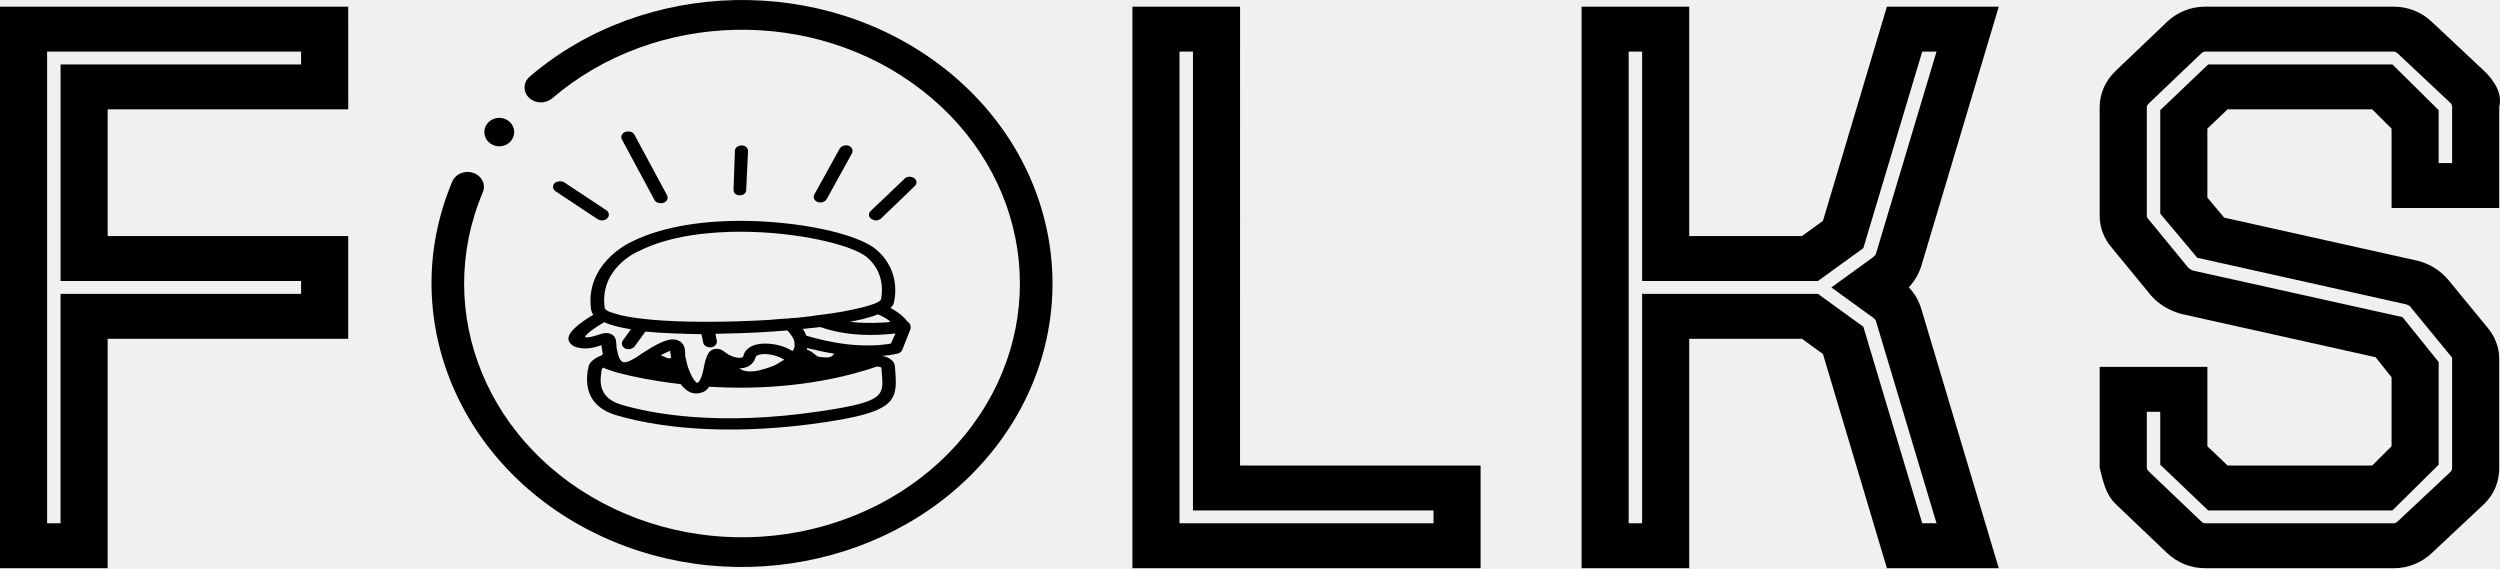
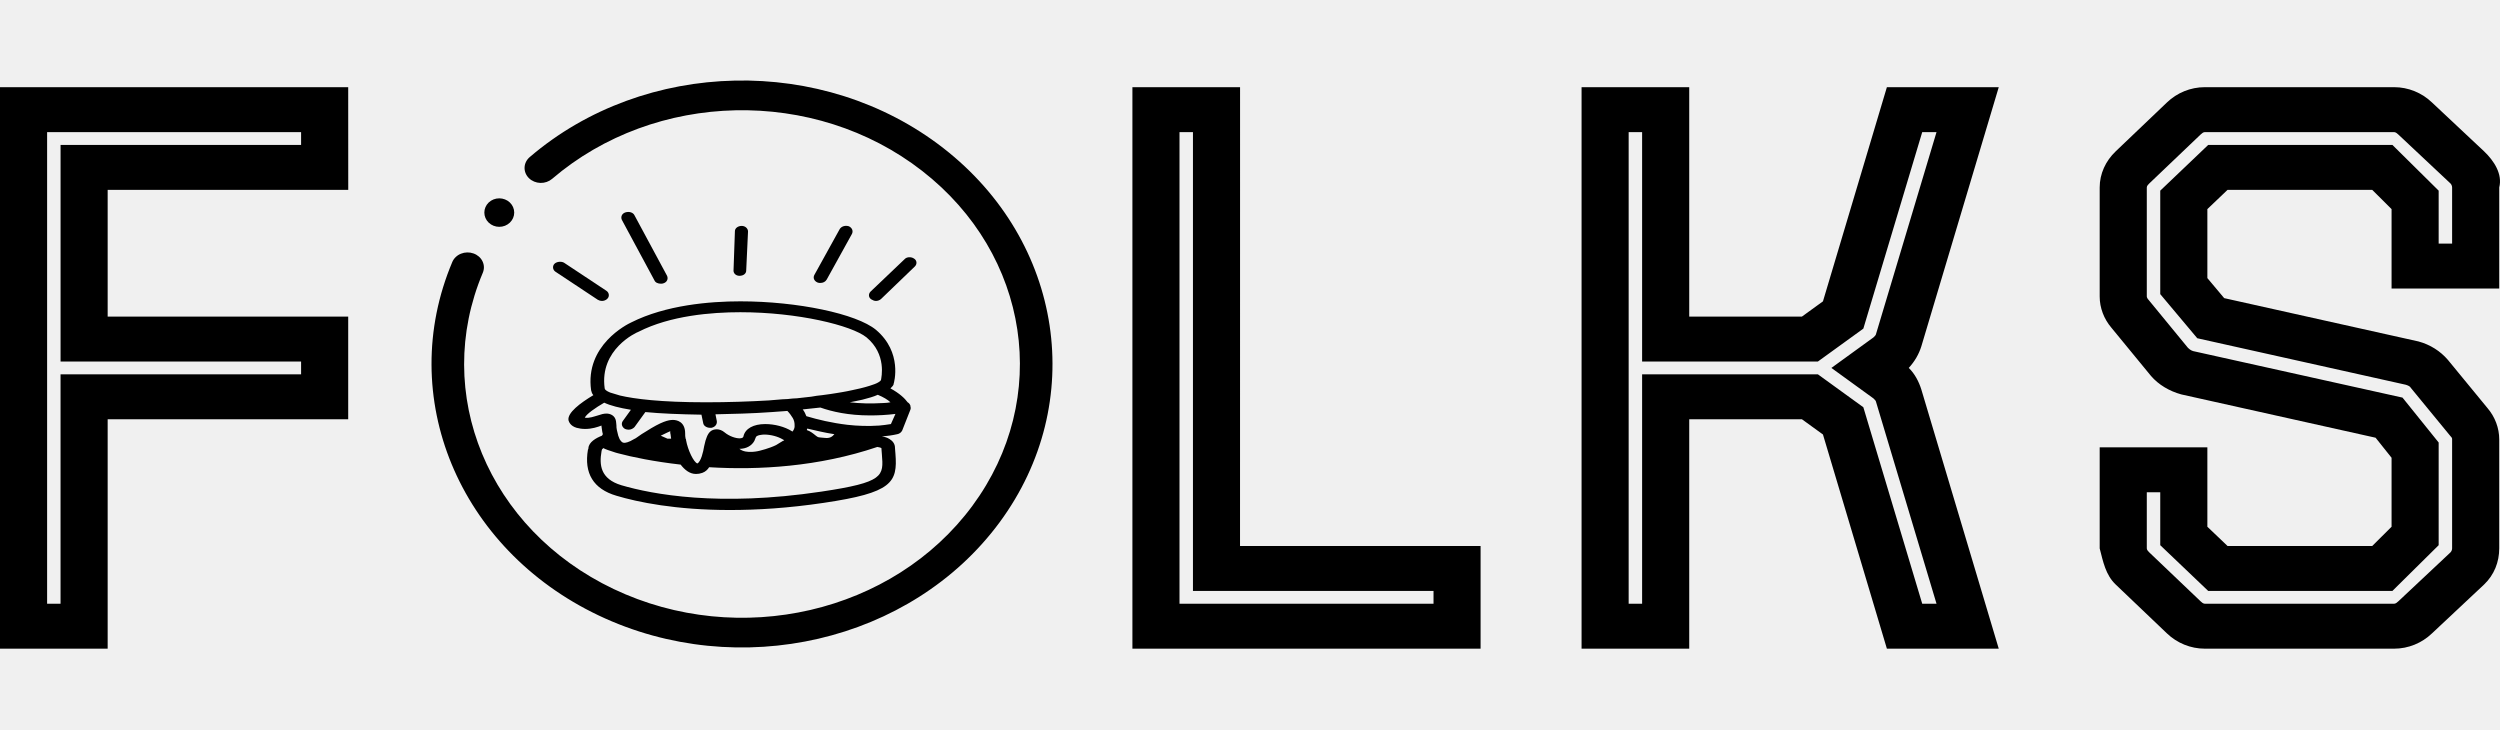
- <svg xmlns="http://www.w3.org/2000/svg" width="110" height="25" viewBox="0 0 110 25" fill="none">
+ <svg xmlns="http://www.w3.org/2000/svg" width="120" height="35" viewBox="0 0 110 25" fill="none">
  <g clip-path="url(#clip0_2613_22113)">
    <path d="M32.323 0.005C29.07 0.075 25.842 1.201 23.308 3.37C23.169 3.489 23.087 3.654 23.081 3.828C23.075 4.002 23.144 4.172 23.275 4.299C23.405 4.426 23.586 4.501 23.776 4.507C23.967 4.512 24.152 4.448 24.292 4.329C28.836 0.441 35.833 0.288 40.573 3.976C45.314 7.663 46.266 13.996 42.787 18.712C39.308 23.427 32.521 25.001 27 22.375C21.477 19.746 19.004 13.766 21.243 8.461C21.277 8.38 21.294 8.294 21.292 8.208C21.29 8.122 21.269 8.037 21.231 7.958C21.193 7.878 21.139 7.807 21.07 7.747C21.002 7.688 20.922 7.641 20.833 7.61C20.745 7.578 20.651 7.563 20.557 7.565C20.462 7.567 20.369 7.586 20.283 7.621C20.196 7.655 20.118 7.705 20.053 7.768C19.987 7.83 19.936 7.904 19.902 7.984C17.403 13.904 20.177 20.605 26.337 23.536C32.496 26.468 40.1 24.703 43.981 19.443C47.862 14.183 46.795 7.086 41.506 2.974C38.862 0.917 35.58 -0.067 32.325 0.004L32.323 0.005Z" fill="currentColor" />
    <path d="M22.626 5.812C22.626 5.978 22.556 6.138 22.433 6.255C22.31 6.373 22.142 6.439 21.968 6.439C21.794 6.439 21.627 6.373 21.503 6.255C21.38 6.138 21.311 5.978 21.311 5.812C21.311 5.645 21.38 5.486 21.503 5.368C21.627 5.251 21.794 5.185 21.968 5.185C22.142 5.185 22.31 5.251 22.433 5.368C22.556 5.486 22.626 5.645 22.626 5.812Z" fill="currentColor" />
    <path d="M15.323 4.812H4.737V10.388H15.321V14.906H4.737V25H0V0.294H15.321L15.323 4.812ZM2.073 2.271V23.023H2.664V12.929H13.248V12.365H2.665V2.835H13.248V2.271H2.073ZM54.561 20.482H65.146V25H49.826V0.294H54.563L54.561 20.482ZM51.898 2.271V23.023H63.075V22.459H52.49V2.271H51.898ZM87.945 0.294L84.54 11.694C84.43 12.047 84.244 12.365 83.985 12.647C84.244 12.894 84.43 13.247 84.54 13.6L87.945 25H83.023L80.21 15.576L79.285 14.906H74.326V25H69.589V0.294H74.326V10.388H79.285L80.21 9.718L83.023 0.294H87.945ZM84.578 2.271L81.987 10.918L79.988 12.365H72.253V2.271H71.661V23.023H72.253V12.929H79.988L81.987 14.377L84.578 23.023H85.207L82.542 14.129C82.542 14.094 82.468 14.024 82.431 13.988L80.581 12.647L82.431 11.306C82.468 11.271 82.542 11.2 82.542 11.165L85.207 2.271H84.578ZM97.013 0.294H105.34C105.969 0.294 106.561 0.541 107.005 0.965L109.3 3.118C109.744 3.541 110.117 4.124 109.966 4.706V9.153H105.229V5.659L104.378 4.812H98.012L97.124 5.659V8.694L97.864 9.576L106.413 11.482C106.931 11.623 107.375 11.906 107.708 12.294L109.448 14.412C109.781 14.8 109.966 15.294 109.966 15.788V20.588C109.966 21.188 109.744 21.753 109.3 22.177L107.005 24.329C106.561 24.753 105.969 25 105.34 25H97.013C96.383 25 95.791 24.753 95.347 24.329L93.09 22.177C92.646 21.753 92.537 21.171 92.386 20.588V16.141H97.124V19.635L98.012 20.482H104.378L105.229 19.635V16.6L104.526 15.718L95.976 13.812C95.458 13.671 94.977 13.388 94.644 13L92.905 10.882C92.572 10.494 92.386 10 92.386 9.506V4.706C92.386 4.106 92.646 3.541 93.09 3.118L95.347 0.965C95.791 0.541 96.383 0.294 97.013 0.294ZM105.34 2.271H97.013C96.939 2.271 96.865 2.341 96.828 2.376L94.57 4.529C94.533 4.565 94.459 4.635 94.459 4.706V9.506C94.459 9.541 94.496 9.612 94.533 9.647L96.272 11.765C96.309 11.8 96.383 11.871 96.495 11.906L105.71 13.953L107.301 15.929V20.447L105.266 22.459H97.161L95.051 20.447V18.118H94.459V20.588C94.459 20.659 94.533 20.729 94.57 20.765L96.828 22.918C96.865 22.953 96.939 23.023 97.013 23.023H105.34C105.414 23.023 105.488 22.953 105.525 22.918L107.819 20.765C107.856 20.729 107.893 20.659 107.893 20.588V15.788C107.893 15.753 107.893 15.718 107.819 15.647L106.08 13.529C106.043 13.459 105.969 13.424 105.858 13.388L96.68 11.341L95.051 9.4V4.847L97.161 2.835H105.266L107.301 4.847V7.176H107.893V4.706C107.893 4.635 107.856 4.565 107.819 4.529L105.525 2.376C105.488 2.341 105.414 2.271 105.34 2.271Z" fill="currentColor" />
    <path d="M28.794 8.792C28.834 8.891 28.953 8.941 29.073 8.941C29.113 8.941 29.152 8.941 29.192 8.924C29.351 8.875 29.411 8.726 29.351 8.594L27.919 5.935C27.859 5.803 27.68 5.754 27.521 5.803C27.362 5.853 27.302 6.001 27.362 6.133L28.794 8.792Z" fill="currentColor" />
    <path d="M26.486 9.7C26.566 9.7 26.665 9.667 26.725 9.601C26.825 9.502 26.805 9.337 26.685 9.255L24.815 8.016C24.696 7.95 24.497 7.966 24.397 8.065C24.298 8.165 24.318 8.33 24.437 8.412L26.307 9.651C26.367 9.684 26.427 9.7 26.486 9.7Z" fill="currentColor" />
    <path d="M35.977 8.891C36.017 8.908 36.057 8.908 36.096 8.908C36.216 8.908 36.315 8.858 36.375 8.759L37.489 6.744C37.549 6.612 37.489 6.48 37.35 6.414C37.191 6.365 37.032 6.414 36.952 6.53L35.838 8.544C35.758 8.677 35.818 8.825 35.977 8.891Z" fill="currentColor" />
    <path d="M40.215 7.834C40.095 7.752 39.896 7.752 39.797 7.867L38.305 9.288C38.205 9.387 38.205 9.552 38.344 9.634C38.404 9.667 38.464 9.7 38.543 9.7C38.623 9.7 38.703 9.667 38.762 9.618L40.255 8.181C40.354 8.082 40.354 7.917 40.215 7.834Z" fill="currentColor" />
    <path d="M32.535 8.594C32.555 8.594 32.555 8.594 32.535 8.594C32.714 8.594 32.833 8.495 32.833 8.363L32.913 6.645C32.913 6.513 32.793 6.398 32.634 6.398C32.475 6.398 32.336 6.497 32.336 6.629L32.276 8.33C32.256 8.478 32.376 8.594 32.535 8.594Z" fill="currentColor" />
    <path d="M40.056 14.308C40.036 14.242 39.996 14.192 39.936 14.159C39.817 13.994 39.578 13.763 39.18 13.548C39.24 13.482 39.3 13.433 39.319 13.367V13.35C39.339 13.3 39.718 11.963 38.544 10.972C37.688 10.262 35.082 9.717 32.575 9.717C31.222 9.717 29.292 9.882 27.78 10.642C27.601 10.724 25.73 11.649 26.009 13.631C26.029 13.713 26.049 13.779 26.108 13.845C25.531 14.192 24.954 14.622 25.014 14.952C25.034 15.018 25.094 15.2 25.372 15.282C25.491 15.315 25.611 15.332 25.75 15.332C26.049 15.332 26.287 15.249 26.466 15.183V15.216C26.486 15.315 26.486 15.431 26.526 15.563C26.506 15.579 26.506 15.612 26.486 15.629C26.228 15.728 25.909 15.91 25.89 16.174C25.89 16.19 25.89 16.223 25.87 16.24C25.691 17.28 26.108 17.974 27.123 18.271C28.058 18.552 29.73 18.899 32.117 18.899C33.311 18.899 34.684 18.816 36.236 18.585C39.26 18.139 39.499 17.693 39.399 16.422C39.399 16.339 39.379 16.256 39.379 16.157C39.379 15.992 39.28 15.86 39.141 15.778C39.041 15.711 38.922 15.678 38.802 15.662C39.021 15.646 39.26 15.612 39.479 15.563C39.578 15.546 39.658 15.48 39.698 15.398L40.056 14.489C40.076 14.44 40.076 14.39 40.056 14.324C40.076 14.324 40.056 14.308 40.056 14.308ZM27.342 17.809C26.407 17.528 26.367 16.901 26.466 16.323C26.466 16.29 26.486 16.256 26.486 16.24C26.486 16.223 26.526 16.207 26.546 16.174C26.626 16.223 26.825 16.29 27.083 16.372C27.123 16.389 27.163 16.389 27.203 16.405C27.819 16.57 28.774 16.768 29.948 16.901C30.127 17.132 30.346 17.313 30.625 17.313C30.724 17.313 30.804 17.297 30.903 17.264C31.043 17.214 31.142 17.115 31.202 17.016C33.37 17.148 36.017 17 38.603 16.124C38.703 16.141 38.762 16.157 38.782 16.174C38.782 16.273 38.802 16.356 38.802 16.438C38.882 17.413 38.902 17.677 36.136 18.09C31.62 18.767 28.695 18.205 27.342 17.809ZM28.098 11.055C29.491 10.345 31.301 10.196 32.575 10.196C35.102 10.196 37.469 10.774 38.126 11.302C39.021 12.045 38.782 13.069 38.762 13.185C38.742 13.218 38.703 13.251 38.643 13.284C38.563 13.334 38.424 13.383 38.265 13.433C38.146 13.466 38.006 13.515 37.847 13.548C37.608 13.598 37.35 13.664 37.051 13.713C36.892 13.746 36.713 13.763 36.534 13.796L36.176 13.845C36.017 13.862 35.858 13.879 35.698 13.912C35.559 13.928 35.42 13.944 35.261 13.961C35.121 13.977 35.002 13.994 34.863 13.994C34.724 14.011 34.584 14.027 34.425 14.027C34.226 14.044 34.047 14.06 33.828 14.077C32.973 14.126 32.038 14.159 31.062 14.159C29.073 14.159 27.919 14.011 27.282 13.862C27.103 13.812 26.944 13.763 26.845 13.73C26.685 13.664 26.606 13.598 26.606 13.548C26.367 11.831 27.998 11.088 28.098 11.055ZM29.53 15.761H29.371L29.073 15.629C29.292 15.513 29.431 15.464 29.491 15.431V15.513C29.511 15.563 29.511 15.662 29.53 15.761ZM36.713 15.563C36.614 15.678 36.514 15.745 36.315 15.728C36.017 15.695 36.017 15.728 35.877 15.612C35.798 15.546 35.659 15.431 35.499 15.381C35.499 15.365 35.519 15.332 35.519 15.315C35.877 15.398 36.275 15.497 36.713 15.563ZM33.191 15.86L33.251 15.711C33.271 15.596 33.569 15.579 33.629 15.579C33.908 15.579 34.226 15.662 34.445 15.794C34.465 15.811 34.485 15.811 34.505 15.827C34.485 15.844 34.465 15.86 34.445 15.86C34.345 15.926 34.246 15.976 34.147 16.042C33.848 16.19 33.43 16.29 33.43 16.29C33.43 16.29 32.833 16.455 32.535 16.207C32.833 16.207 33.072 16.075 33.191 15.86ZM38.862 14.192C38.305 14.225 37.807 14.209 37.39 14.159C37.589 14.126 37.768 14.077 37.947 14.044C38.205 13.977 38.444 13.912 38.623 13.829C38.862 13.928 39.061 14.044 39.18 14.159C39.081 14.176 38.981 14.192 38.862 14.192ZM26.586 14.176C26.864 14.308 27.262 14.407 27.76 14.489L27.402 14.985C27.322 15.101 27.362 15.249 27.501 15.332C27.541 15.348 27.601 15.365 27.66 15.365C27.76 15.365 27.859 15.315 27.919 15.249L28.396 14.589C29.073 14.655 29.909 14.688 30.864 14.704L30.943 15.084C30.963 15.2 31.102 15.282 31.242 15.282H31.301C31.46 15.249 31.56 15.133 31.54 14.985L31.48 14.688C32.197 14.671 33.072 14.655 33.967 14.589C34.127 14.572 34.266 14.572 34.425 14.556C34.505 14.556 34.564 14.539 34.644 14.539C34.743 14.638 34.823 14.754 34.883 14.853C34.942 14.952 34.962 15.068 34.962 15.15V15.249C34.942 15.381 34.863 15.447 34.863 15.447C34.863 15.447 34.843 15.447 34.843 15.431C34.525 15.233 34.087 15.117 33.669 15.117C33.152 15.117 32.794 15.315 32.714 15.646C32.714 15.678 32.694 15.745 32.535 15.745C32.376 15.745 32.097 15.662 31.878 15.48C31.779 15.398 31.659 15.348 31.54 15.348C31.301 15.348 31.182 15.48 31.102 15.678C31.082 15.728 31.062 15.778 31.043 15.844L30.983 16.091C30.943 16.339 30.844 16.768 30.684 16.851C30.525 16.801 30.267 16.273 30.187 15.827C30.187 15.811 30.187 15.778 30.167 15.761C30.147 15.678 30.147 15.612 30.147 15.53C30.147 15.001 29.769 14.935 29.61 14.935C29.411 14.935 29.113 15.001 28.416 15.447C28.297 15.513 28.178 15.596 28.038 15.695C27.998 15.728 27.939 15.761 27.899 15.778C27.66 15.926 27.521 15.943 27.461 15.943C27.382 15.943 27.322 15.877 27.262 15.778L27.203 15.629L27.143 15.381C27.123 15.299 27.123 15.233 27.123 15.183C27.123 15.101 27.103 15.034 27.103 14.985C27.063 14.737 26.845 14.655 26.685 14.655C26.566 14.655 26.447 14.688 26.307 14.737C26.128 14.787 25.929 14.869 25.73 14.836C25.81 14.671 26.188 14.407 26.586 14.176ZM39.2 15.117C39.021 15.15 38.842 15.166 38.683 15.183C38.205 15.216 37.728 15.2 37.29 15.15C36.594 15.068 35.977 14.919 35.48 14.77C35.44 14.671 35.4 14.572 35.32 14.473C35.579 14.44 35.838 14.423 36.096 14.39C36.614 14.572 37.33 14.737 38.285 14.737C38.623 14.737 39.001 14.721 39.399 14.671L39.2 15.117Z" fill="currentColor" />
  </g>
  <defs>
    <clipPath id="clip0_2613_22113">
      <rect width="110" height="25" fill="white" />
    </clipPath>
  </defs>
</svg>
